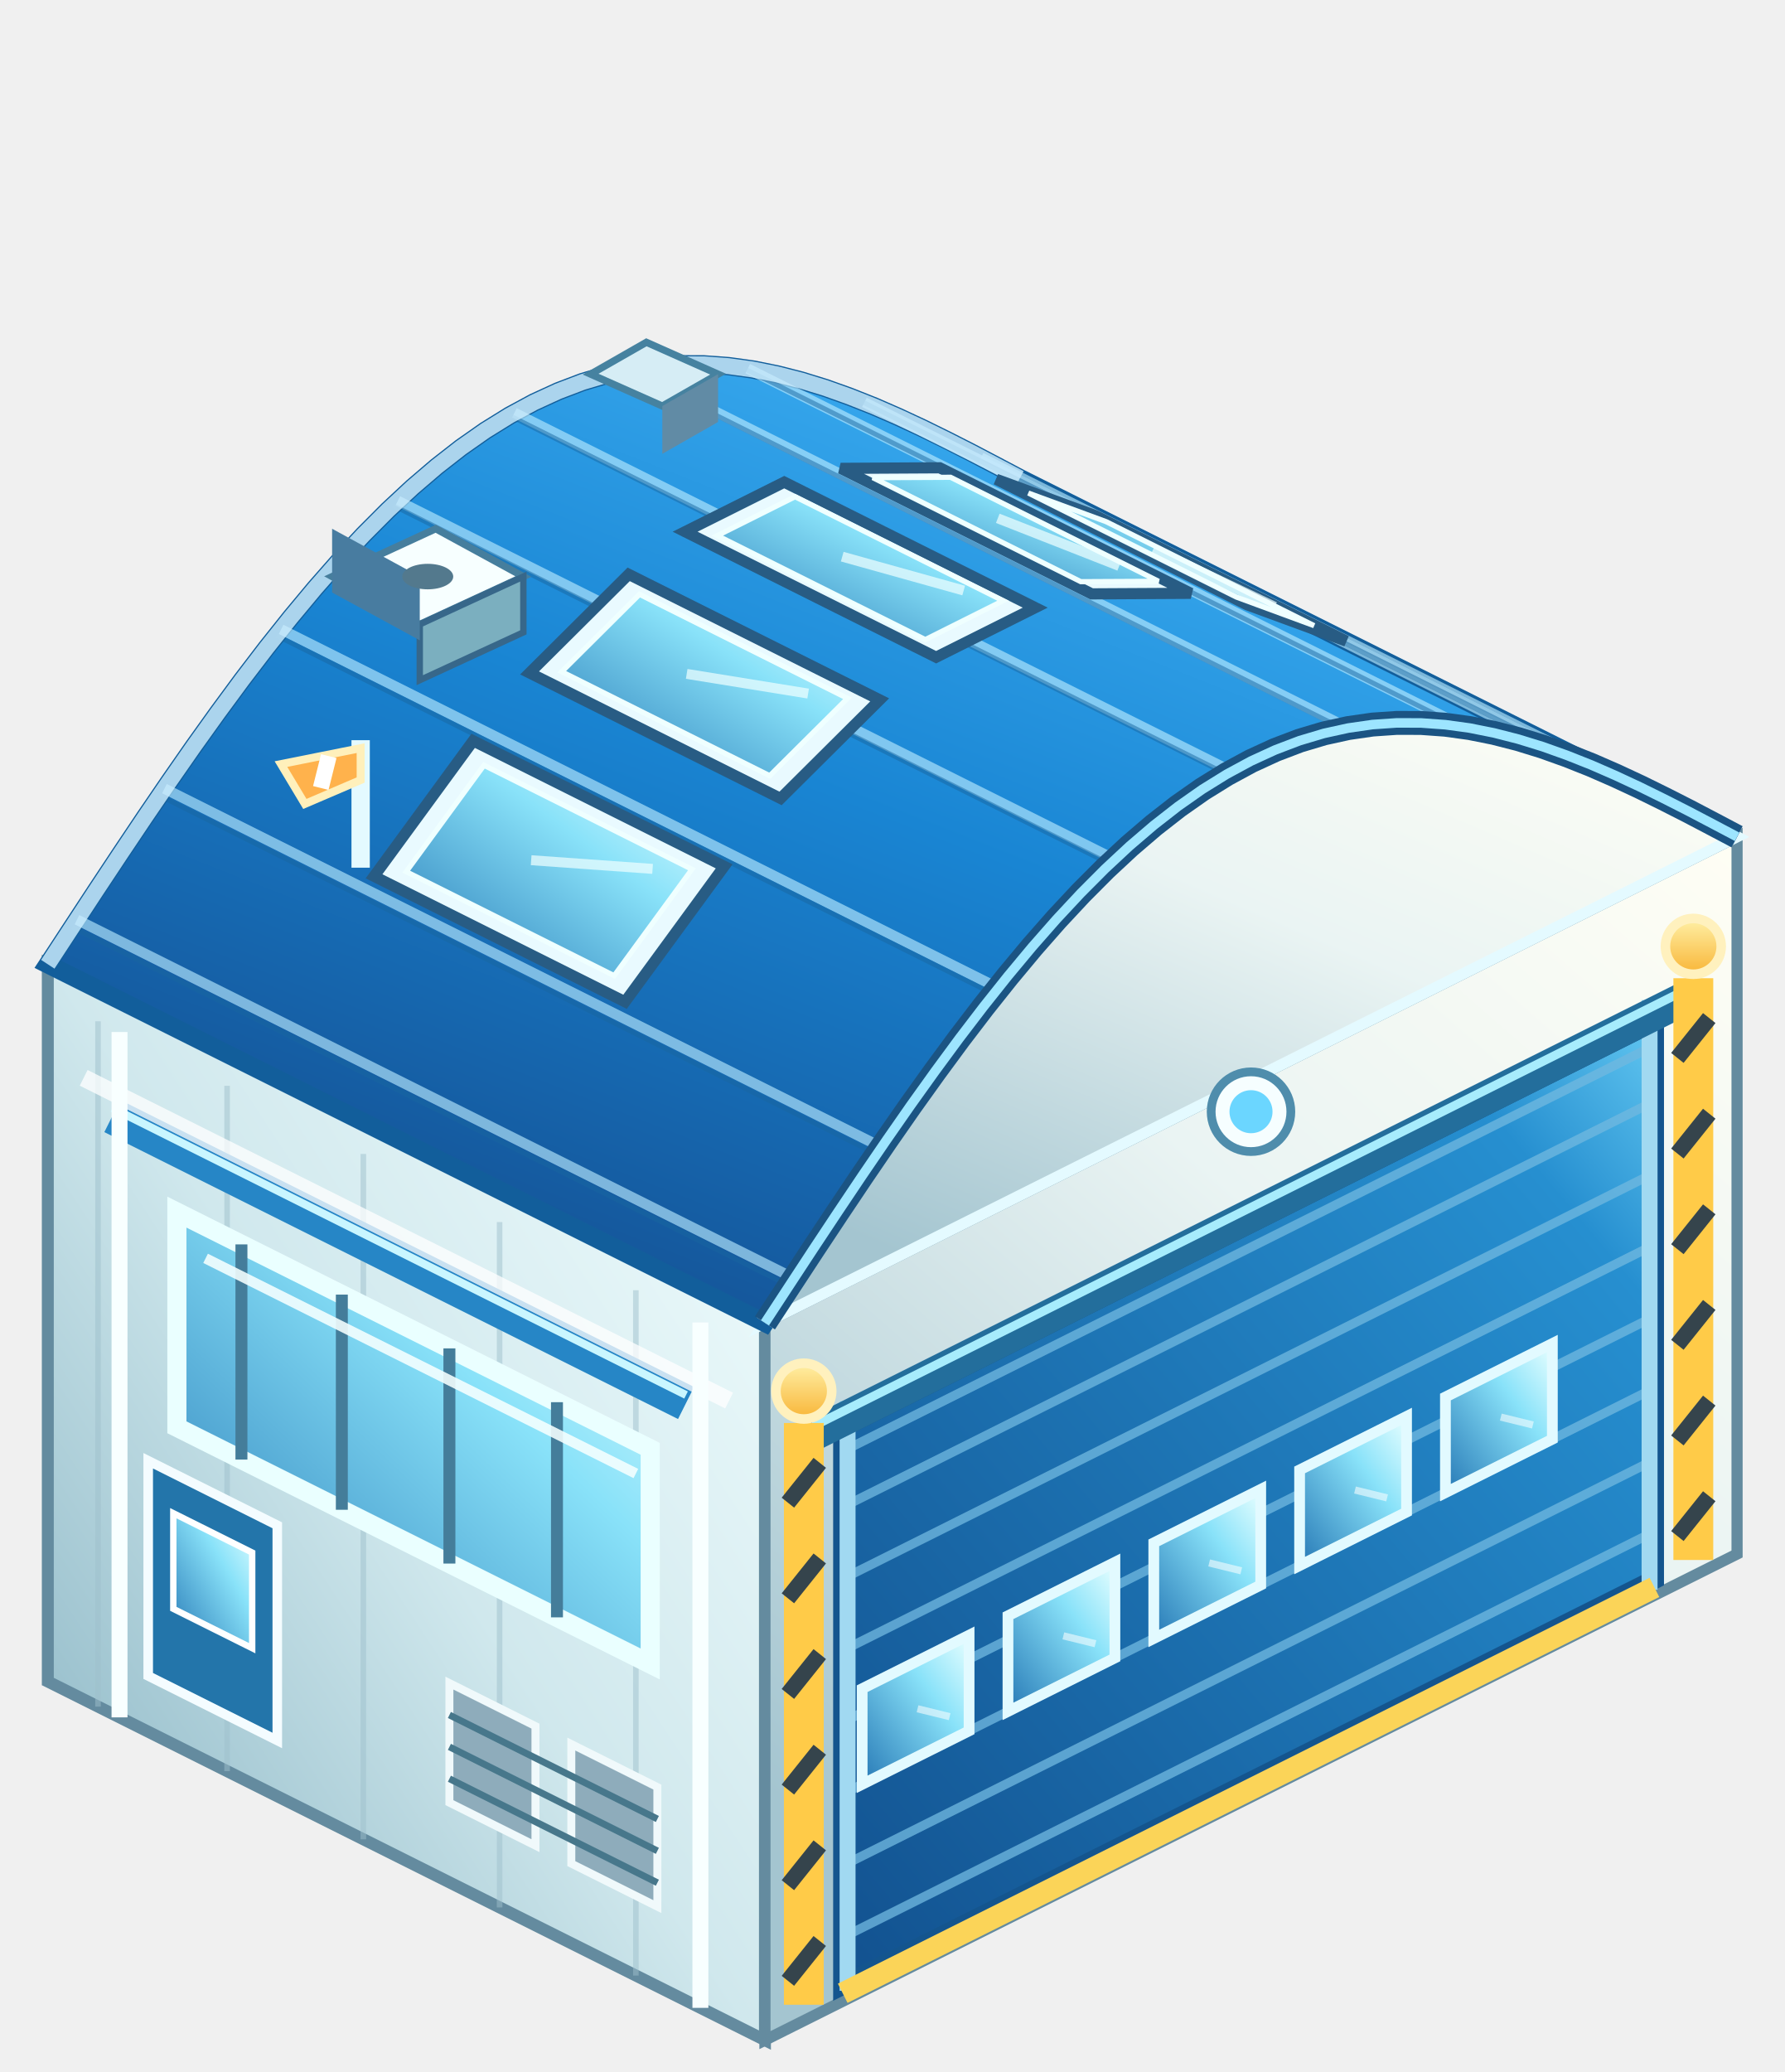
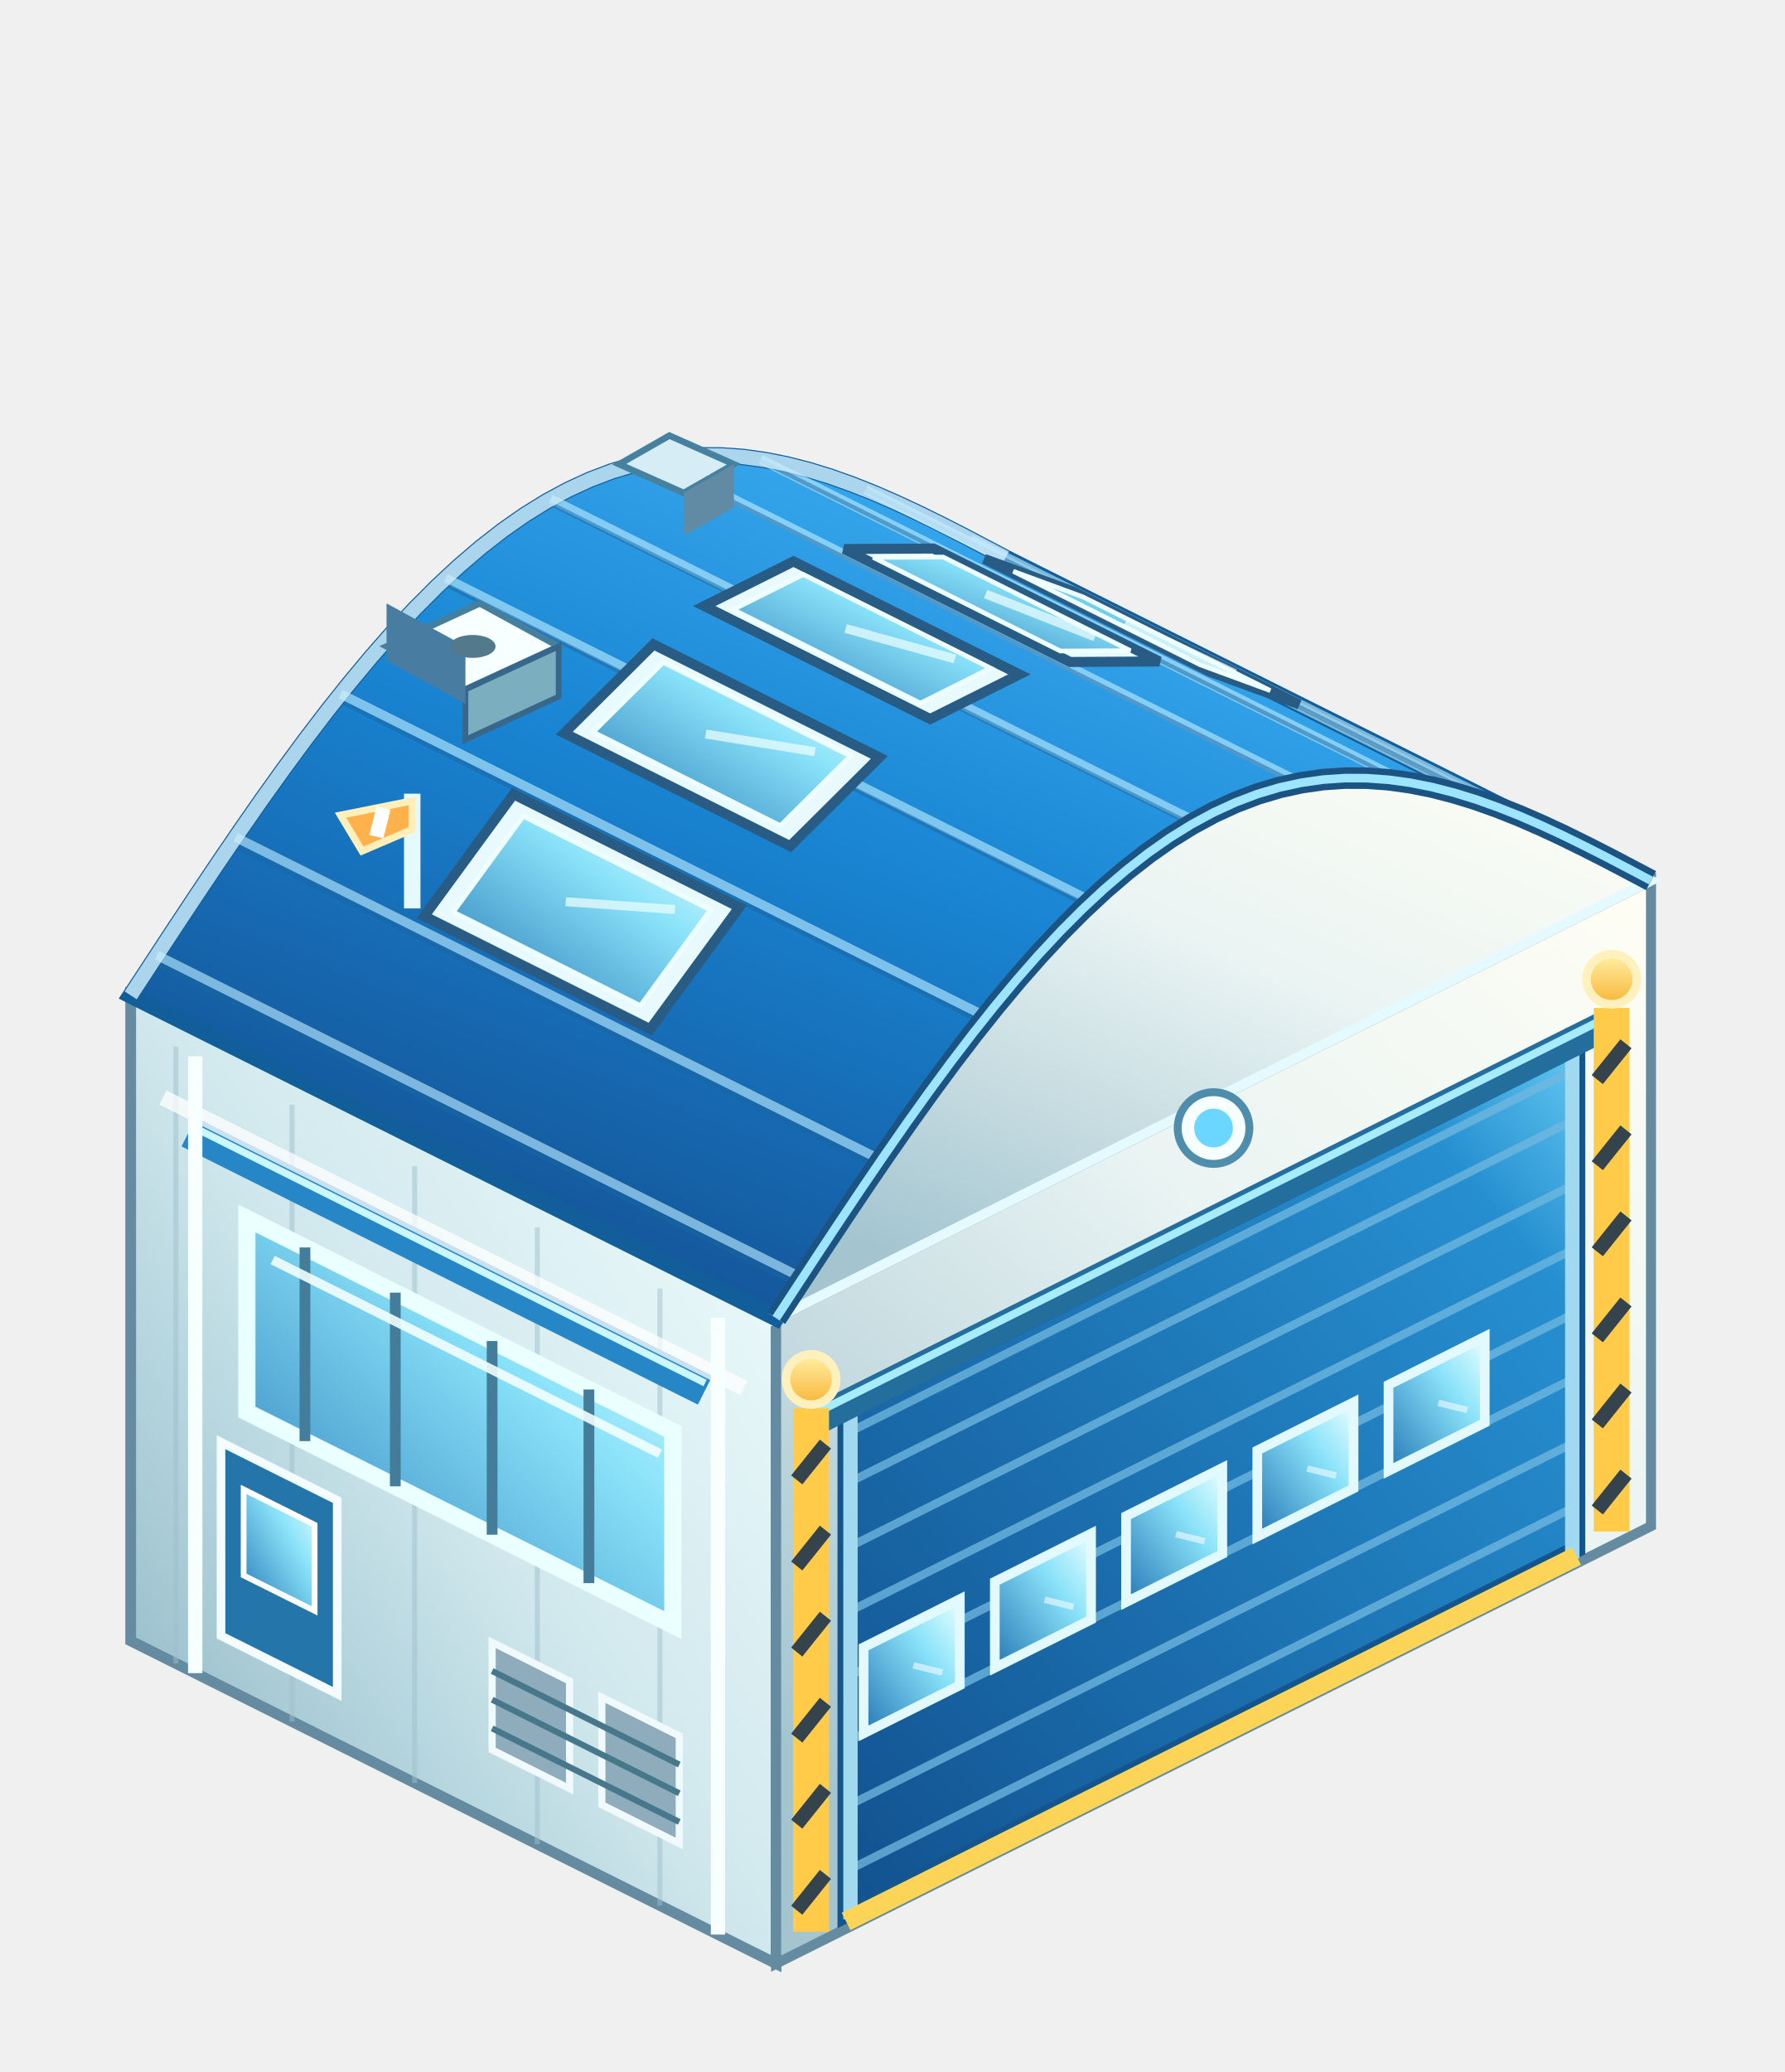
<svg xmlns="http://www.w3.org/2000/svg" width="224" height="260" viewBox="0 0 224 260">
-   <g transform="translate(224 0) scale(-1 1)">
-     <defs>
-       <linearGradient id="cream" x2=".7" y2="1">
-         <stop stop-color="#fffef4" />
-         <stop offset=".44" stop-color="#eaf4f3" />
-         <stop offset="1" stop-color="#a4c5d0" />
-       </linearGradient>
-       <linearGradient id="side" x2="1" y2="1">
-         <stop stop-color="#f4ffff" />
-         <stop offset=".50" stop-color="#d0e8ed" />
-         <stop offset="1" stop-color="#82afbf" />
-       </linearGradient>
-       <linearGradient id="roof" x1="0" y1="0" x2=".7" y2="1">
-         <stop stop-color="#94e5ff" />
-         <stop offset=".19" stop-color="#3caef2" />
-         <stop offset=".55" stop-color="#1985d3" />
-         <stop offset="1" stop-color="#145093" />
-       </linearGradient>
-       <linearGradient id="door" x2="1" y2="1">
-         <stop stop-color="#62c7f1" />
-         <stop offset=".15" stop-color="#268fd0" />
-         <stop offset="1" stop-color="#12518f" />
-       </linearGradient>
-       <linearGradient id="glass" x2="1" y2="1">
-         <stop stop-color="#e8ffff" />
-         <stop offset=".37" stop-color="#89e2f9" />
-         <stop offset="1" stop-color="#2678b5" />
-       </linearGradient>
-       <linearGradient id="gold" x2="0" y2="1">
-         <stop stop-color="#fff0a6" />
-         <stop offset="1" stop-color="#f8b537" />
-       </linearGradient>
-     </defs>
-     <path d="M10.88,197.44 L123.12,253.56 L211.90,207.95 L102.10,153.05 Z" fill="#153f4c" opacity=".11" />
-     <polygon points="128.00,256.00 218.00,211.00 218.00,121.00 128.00,166.00" fill="url(#side)" stroke="#648b9f" stroke-width="1.5" />
-     <polygon points="6.00,195.00 128.00,256.00 128.00,166.00 6.00,105.00" fill="url(#cream)" stroke="#648b9f" stroke-width="1.4" />
-     <path d="M144.20,247.90 L144.20,161.90" stroke="#9ebfcc" stroke-width=".7" opacity=".5" />
-     <path d="M161.30,239.35 L161.30,153.35" stroke="#9ebfcc" stroke-width=".7" opacity=".5" />
-     <path d="M178.40,230.80 L178.40,144.80" stroke="#9ebfcc" stroke-width=".7" opacity=".5" />
-     <path d="M195.50,222.25 L195.50,136.25" stroke="#9ebfcc" stroke-width=".7" opacity=".5" />
-     <path d="M211.70,214.15 L211.70,128.15" stroke="#9ebfcc" stroke-width=".7" opacity=".5" />
-     <polygon points="142.40,181.80 201.80,152.10 201.80,179.10 142.40,208.80" fill="url(#glass)" stroke="#eaffff" stroke-width="2.4" />
-     <path d="M154.10,175.95 L154.10,202.95" stroke="#447d9a" stroke-width="1.5" />
-     <path d="M167.60,169.20 L167.60,196.20" stroke="#447d9a" stroke-width="1.5" />
-     <path d="M181.10,162.45 L181.10,189.45" stroke="#447d9a" stroke-width="1.5" />
-     <path d="M193.70,156.15 L193.70,183.15" stroke="#447d9a" stroke-width="1.5" />
-     <path d="M144.20,184.90 L198.20,157.90" stroke="#f5ffff" stroke-width="1.3" opacity=".88" />
-     <path d="M137.90,176.05 L209.90,140.05" stroke="#2686c6" stroke-width="4.5" />
-     <path d="M137.90,175.05 L209.90,139.05" stroke="#c9f6ff" stroke-width="1" />
-     <polygon points="189.20,218.40 205.40,210.30 205.40,183.30 189.20,191.40" fill="#2375aa" stroke="#f4fcff" stroke-width="1.2" />
-     <polygon points="192.35,206.82 202.25,201.88 202.25,189.88 192.35,194.82" fill="url(#glass)" stroke="#fff" stroke-width=".8" />
-     <path d="M132.50,175.75 L213.50,135.25" stroke="#ffffff" opacity=".75" stroke-width="2.2" />
-     <path d="M136.10,251.95 L136.10,165.95" stroke="#f8ffff" stroke-width="2" />
-     <path d="M209.00,215.50 L209.00,129.50" stroke="#f8ffff" stroke-width="2" />
-     <polygon points="141.50,239.25 152.30,233.85 152.30,218.85 141.50,224.25" fill="#8eacbb" stroke="#f0f9fb" stroke-width="1" />
-     <polygon points="156.80,231.60 167.60,226.20 167.60,211.20 156.80,216.60" fill="#8eacbb" stroke="#f0f9fb" stroke-width="1" />
-     <path d="M141.50,236.25 L167.60,223.20" stroke="#47778b" stroke-width=".85" />
-     <path d="M141.50,232.25 L167.60,219.20" stroke="#47778b" stroke-width=".85" />
-     <path d="M141.50,228.25 L167.60,215.20" stroke="#47778b" stroke-width=".85" />
-     <path d="M16.37,198.19 L118.24,249.12 L118.24,179.12 L16.37,128.19 Z" fill="url(#door)" stroke="#14558e" stroke-width="2.4" />
-     <path d="M16.98,192.49 L117.63,242.81" stroke="#70b8df" stroke-width="1.15" opacity=".76" />
-     <path d="M16.98,183.49 L117.63,233.81" stroke="#70b8df" stroke-width="1.15" opacity=".76" />
-     <path d="M16.98,174.49 L117.63,224.81" stroke="#70b8df" stroke-width="1.15" opacity=".76" />
-     <path d="M16.98,165.49 L117.63,215.81" stroke="#70b8df" stroke-width="1.15" opacity=".76" />
-     <path d="M16.98,156.49 L117.63,206.81" stroke="#70b8df" stroke-width="1.15" opacity=".76" />
-     <path d="M16.98,147.49 L117.63,197.81" stroke="#70b8df" stroke-width="1.15" opacity=".76" />
-     <path d="M16.98,138.49 L117.63,188.81" stroke="#70b8df" stroke-width="1.15" opacity=".76" />
-     <path d="M16.98,131.49 L117.63,181.81" stroke="#70b8df" stroke-width="1.15" opacity=".76" />
-     <polygon points="29.18,180.59 42.60,187.30 42.60,175.30 29.18,168.59" fill="url(#glass)" stroke="#e2faff" stroke-width="1.35" />
-     <path d="M31.62,178.81 L35.65,177.82" stroke="#ffffff" stroke-width=".9" opacity=".55" />
-     <polygon points="47.48,189.74 60.90,196.45 60.90,184.45 47.48,177.74" fill="url(#glass)" stroke="#e2faff" stroke-width="1.35" />
-     <path d="M49.92,187.96 L53.95,186.97" stroke="#ffffff" stroke-width=".9" opacity=".55" />
-     <polygon points="65.78,198.89 79.20,205.60 79.20,193.60 65.78,186.89" fill="url(#glass)" stroke="#e2faff" stroke-width="1.35" />
-     <path d="M68.22,197.11 L72.25,196.12" stroke="#ffffff" stroke-width=".9" opacity=".55" />
-     <polygon points="84.08,208.04 97.50,214.75 97.50,202.75 84.08,196.04" fill="url(#glass)" stroke="#e2faff" stroke-width="1.35" />
-     <path d="M86.52,206.26 L90.55,205.27" stroke="#ffffff" stroke-width=".9" opacity=".55" />
-     <polygon points="102.38,217.19 115.80,223.90 115.80,211.90 102.38,205.19" fill="url(#glass)" stroke="#e2faff" stroke-width="1.35" />
-     <path d="M104.82,215.41 L108.85,214.42" stroke="#ffffff" stroke-width=".9" opacity=".55" />
-     <path d="M16.98,199.49 L16.98,125.49" stroke="#a1d9f1" stroke-width="2" />
-     <path d="M117.63,249.81 L117.63,175.81" stroke="#a1d9f1" stroke-width="2" />
-     <path d="M16.37,199.19 L118.24,250.12" stroke="#fbd458" stroke-width="2.7" />
-     <path d="M12.10,125.05 L121.90,179.95" stroke="#236e9c" stroke-width="4.2" />
-     <path d="M12.10,124.05 L121.90,178.95" stroke="#a7ecfc" stroke-width="1.1" />
-     <path d="M6.00,105.00 L9.05,103.39 L12.10,101.79 L15.15,100.24 L18.20,98.74 L21.25,97.32 L24.30,95.99 L27.35,94.78 L30.40,93.69 L33.45,92.75 L36.50,91.97 L39.55,91.36 L42.60,90.94 L45.65,90.72 L48.70,90.71 L51.75,90.92 L54.80,91.36 L57.85,92.03 L60.90,92.94 L63.95,94.10 L67.00,95.50 L70.05,97.15 L73.10,99.04 L76.15,101.18 L79.20,103.56 L82.25,106.17 L85.30,109.01 L88.35,112.07 L91.40,115.34 L94.45,118.81 L97.50,122.47 L100.55,126.30 L103.60,130.29 L106.65,134.43 L109.70,138.69 L112.75,143.07 L115.80,147.54 L118.85,152.09 L121.90,156.69 L124.95,161.34 L128.00,166.00 Z" fill="url(#cream)" stroke="#e4faff" stroke-width="1.4" />
-     <path d="M6.00,105.00 L9.05,103.39 L12.10,101.79 L15.15,100.24 L18.20,98.74 L21.25,97.32 L24.30,95.99 L27.35,94.78 L30.40,93.69 L33.45,92.75 L36.50,91.97 L39.55,91.36 L42.60,90.94 L45.65,90.72 L48.70,90.71 L51.75,90.92 L54.80,91.36 L57.85,92.03 L60.90,92.94 L63.95,94.10 L67.00,95.50 L70.05,97.15 L73.10,99.04 L76.15,101.18 L79.20,103.56 L82.25,106.17 L85.30,109.01 L88.35,112.07 L91.40,115.34 L94.45,118.81 L97.50,122.47 L100.55,126.30 L103.60,130.29 L106.65,134.43 L109.70,138.69 L112.75,143.07 L115.80,147.54 L118.85,152.09 L121.90,156.69 L124.95,161.34 L128.00,166.00" fill="none" stroke="#ffffff" stroke-width="1.7" />
-     <path d="M6.00,105.00 L9.05,103.39 L12.10,101.79 L15.15,100.24 L18.20,98.74 L21.25,97.32 L24.30,95.99 L27.35,94.78 L30.40,93.69 L33.45,92.75 L36.50,91.97 L39.55,91.36 L42.60,90.94 L45.65,90.72 L48.70,90.71 L51.75,90.92 L54.80,91.36 L57.85,92.03 L60.90,92.94 L63.95,94.10 L67.00,95.50 L70.05,97.15 L73.10,99.04 L76.15,101.18 L79.20,103.56 L82.25,106.17 L85.30,109.01 L88.35,112.07 L91.40,115.34 L94.45,118.81 L97.50,122.47 L100.55,126.30 L103.60,130.29 L106.65,134.43 L109.70,138.69 L112.75,143.07 L115.80,147.54 L118.85,152.09 L121.90,156.69 L124.95,161.34 L128.00,166.00 L218.00,121.00 L214.95,116.34 L211.90,111.69 L208.85,107.09 L205.80,102.54 L202.75,98.07 L199.70,93.69 L196.65,89.43 L193.60,85.29 L190.55,81.30 L187.50,77.47 L184.45,73.81 L181.40,70.34 L178.35,67.07 L175.30,64.01 L172.25,61.17 L169.20,58.56 L166.15,56.18 L163.10,54.04 L160.05,52.15 L157.00,50.50 L153.95,49.10 L150.90,47.94 L147.85,47.03 L144.80,46.36 L141.75,45.92 L138.70,45.71 L135.65,45.72 L132.60,45.94 L129.55,46.36 L126.50,46.97 L123.45,47.75 L120.40,48.69 L117.35,49.78 L114.30,50.99 L111.25,52.32 L108.20,53.74 L105.15,55.24 L102.10,56.79 L99.05,58.39 L96.00,60.00 Z" fill="url(#roof)" stroke="#125e9b" stroke-width="2.3" />
-     <path d="M10.88,102.43 L100.88,57.43" stroke="#b9ebff" stroke-width="1.3" opacity=".63" />
-     <path d="M11.49,102.11 L101.49,57.11" stroke="#1766a0" stroke-width=".6" opacity=".5" />
-     <path d="M25.52,95.49 L115.52,50.49" stroke="#b9ebff" stroke-width="1.3" opacity=".63" />
-     <path d="M26.13,95.25 L116.13,50.25" stroke="#1766a0" stroke-width=".6" opacity=".5" />
-     <path d="M40.16,91.26 L130.16,46.26" stroke="#b9ebff" stroke-width="1.3" opacity=".63" />
-     <path d="M40.77,91.17 L130.77,46.17" stroke="#1766a0" stroke-width=".6" opacity=".5" />
-     <path d="M54.80,91.36 L144.80,46.36" stroke="#b9ebff" stroke-width="1.3" opacity=".63" />
-     <path d="M55.41,91.47 L145.41,46.47" stroke="#1766a0" stroke-width=".6" opacity=".5" />
-     <path d="M69.44,96.80 L159.44,51.80" stroke="#b9ebff" stroke-width="1.3" opacity=".63" />
-     <path d="M70.05,97.15 L160.05,52.15" stroke="#1766a0" stroke-width=".6" opacity=".5" />
-     <path d="M84.08,107.85 L174.08,62.85" stroke="#b9ebff" stroke-width="1.3" opacity=".63" />
-     <path d="M84.69,108.42 L174.69,63.42" stroke="#1766a0" stroke-width=".6" opacity=".5" />
-     <path d="M98.72,123.98 L188.72,78.98" stroke="#b9ebff" stroke-width="1.3" opacity=".63" />
-     <path d="M99.33,124.74 L189.33,79.74" stroke="#1766a0" stroke-width=".6" opacity=".5" />
-     <path d="M113.36,143.96 L203.36,98.96" stroke="#b9ebff" stroke-width="1.3" opacity=".63" />
-     <path d="M113.97,144.85 L203.97,99.85" stroke="#1766a0" stroke-width=".6" opacity=".5" />
-     <path d="M124.34,160.41 L214.34,115.41" stroke="#b9ebff" stroke-width="1.3" opacity=".63" />
-     <path d="M124.95,161.34 L214.95,116.34" stroke="#1766a0" stroke-width=".6" opacity=".5" />
-     <path d="M6.00,105.00 L9.05,103.39 L12.10,101.79 L15.15,100.24 L18.20,98.74 L21.25,97.32 L24.30,95.99 L27.35,94.78 L30.40,93.69 L33.45,92.75 L36.50,91.97 L39.55,91.36 L42.60,90.94 L45.65,90.72 L48.70,90.71 L51.75,90.92 L54.80,91.36 L57.85,92.03 L60.90,92.94 L63.95,94.10 L67.00,95.50 L70.05,97.15 L73.10,99.04 L76.15,101.18 L79.20,103.56 L82.25,106.17 L85.30,109.01 L88.35,112.07 L91.40,115.34 L94.45,118.81 L97.50,122.47 L100.55,126.30 L103.60,130.29 L106.65,134.43 L109.70,138.69 L112.75,143.07 L115.80,147.54 L118.85,152.09 L121.90,156.69 L124.95,161.34 L128.00,166.00" fill="none" stroke="#f5ffff" stroke-width="2.5" opacity=".8" />
-     <path d="M96.00,60.00 L99.05,58.39 L102.10,56.79 L105.15,55.24 L108.20,53.74 L111.25,52.32 L114.30,50.99 L117.35,49.78 L120.40,48.69 L123.45,47.75 L126.50,46.97 L129.55,46.36 L132.60,45.94 L135.65,45.72 L138.70,45.71 L141.75,45.92 L144.80,46.36 L147.85,47.03 L150.90,47.94 L153.95,49.10 L157.00,50.50 L160.05,52.15 L163.10,54.04 L166.15,56.18 L169.20,58.56 L172.25,61.17 L175.30,64.01 L178.35,67.07 L181.40,70.34 L184.45,73.81 L187.50,77.47 L190.55,81.30 L193.60,85.29 L196.65,89.43 L199.70,93.69 L202.75,98.07 L205.80,102.54 L208.85,107.09 L211.90,111.69 L214.95,116.34 L218.00,121.00" fill="none" stroke="#cdeeff" stroke-width="2" opacity=".82" />
-     <polygon points="55.04,80.45 67.48,75.89 98.98,60.14 86.54,64.70" fill="#e9faff" stroke="#285c84" stroke-width="1.4" />
-     <polygon points="59.08,78.51 68.84,74.92 94.94,61.87 85.18,65.46" fill="url(#glass)" stroke="#efffff" stroke-width=".65" />
-     <path d="M64.02,76.14 L79.26,68.90" stroke="#f0ffff" stroke-width="1.25" opacity=".7" />
-     <polygon points="74.56,74.45 87.00,74.52 118.50,58.77 106.06,58.70" fill="#e9faff" stroke="#285c84" stroke-width="1.4" />
-     <polygon points="78.60,72.94 88.36,72.99 114.46,59.94 104.70,59.89" fill="url(#glass)" stroke="#efffff" stroke-width=".65" />
-     <path d="M83.54,71.02 L98.78,65.04" stroke="#f0ffff" stroke-width="1.25" opacity=".7" />
-     <polygon points="94.08,76.25 106.52,82.47 138.02,66.72 125.58,60.50" fill="#e9faff" stroke="#285c84" stroke-width="1.4" />
-     <polygon points="98.12,75.38 107.88,80.26 133.98,67.21 124.22,62.33" fill="url(#glass)" stroke="#efffff" stroke-width=".65" />
-     <path d="M103.06,74.10 L118.30,69.85" stroke="#f0ffff" stroke-width="1.25" opacity=".7" />
-     <polygon points="113.60,87.82 126.04,100.19 157.54,84.44 145.10,72.07" fill="#e9faff" stroke="#285c84" stroke-width="1.4" />
-     <polygon points="117.64,87.63 127.40,97.34 153.50,84.29 143.74,74.58" fill="url(#glass)" stroke="#efffff" stroke-width=".65" />
-     <path d="M122.58,87.03 L137.82,84.56" stroke="#f0ffff" stroke-width="1.25" opacity=".7" />
-     <polygon points="133.12,108.71 145.56,125.71 177.06,109.96 164.62,92.96" fill="#e9faff" stroke="#285c84" stroke-width="1.4" />
-     <polygon points="137.16,109.08 146.92,122.43 173.02,109.38 163.26,96.03" fill="url(#glass)" stroke="#efffff" stroke-width=".65" />
-     <path d="M142.10,109.03 L157.34,107.94" stroke="#f0ffff" stroke-width="1.25" opacity=".7" />
-     <g>
-       <path d="M158.32,72.35 l11,-6 13,6 -11,6z" fill="#f7ffff" stroke="#467e9d" stroke-width=".9" />
-       <path d="M158.32,72.35 v7 l13,6 v-7z" fill="#7bafbf" stroke="#37678a" stroke-width=".8" />
-       <path d="M171.32,72.35 l11,-6 v8 l-11,6z" fill="#487ca0" />
-       <ellipse cx="170.32" cy="72.35" rx="3.2" ry="1.6" fill="#53798d" />
+   <g transform="translate(11 16) scale(0.90)">
+     <g transform="translate(224 0) scale(-1 1)">
+       <defs>
+         <linearGradient id="cream" x2=".7" y2="1">
+           <stop stop-color="#fffef4" />
+           <stop offset=".44" stop-color="#eaf4f3" />
+           <stop offset="1" stop-color="#a4c5d0" />
+         </linearGradient>
+         <linearGradient id="side" x2="1" y2="1">
+           <stop stop-color="#f4ffff" />
+           <stop offset=".50" stop-color="#d0e8ed" />
+           <stop offset="1" stop-color="#82afbf" />
+         </linearGradient>
+         <linearGradient id="roof" x1="0" y1="0" x2=".7" y2="1">
+           <stop stop-color="#94e5ff" />
+           <stop offset=".19" stop-color="#3caef2" />
+           <stop offset=".55" stop-color="#1985d3" />
+           <stop offset="1" stop-color="#145093" />
+         </linearGradient>
+         <linearGradient id="door" x2="1" y2="1">
+           <stop stop-color="#62c7f1" />
+           <stop offset=".15" stop-color="#268fd0" />
+           <stop offset="1" stop-color="#12518f" />
+         </linearGradient>
+         <linearGradient id="glass" x2="1" y2="1">
+           <stop stop-color="#e8ffff" />
+           <stop offset=".37" stop-color="#89e2f9" />
+           <stop offset="1" stop-color="#2678b5" />
+         </linearGradient>
+         <linearGradient id="gold" x2="0" y2="1">
+           <stop stop-color="#fff0a6" />
+           <stop offset="1" stop-color="#f8b537" />
+         </linearGradient>
+       </defs>
+       <path d="M10.88,197.44 L123.12,253.56 L211.90,207.95 L102.10,153.05 Z" fill="#153f4c" opacity=".11" />
+       <polygon points="128.00,256.00 218.00,211.00 218.00,121.00 128.00,166.00" fill="url(#side)" stroke="#648b9f" stroke-width="1.5" />
+       <polygon points="6.00,195.00 128.00,256.00 128.00,166.00 6.00,105.00" fill="url(#cream)" stroke="#648b9f" stroke-width="1.4" />
+       <path d="M144.20,247.90 L144.20,161.90" stroke="#9ebfcc" stroke-width=".7" opacity=".5" />
+       <path d="M161.30,239.35 L161.30,153.35" stroke="#9ebfcc" stroke-width=".7" opacity=".5" />
+       <path d="M178.40,230.80 L178.40,144.80" stroke="#9ebfcc" stroke-width=".7" opacity=".5" />
+       <path d="M195.50,222.25 L195.50,136.25" stroke="#9ebfcc" stroke-width=".7" opacity=".5" />
+       <path d="M211.70,214.15 L211.70,128.15" stroke="#9ebfcc" stroke-width=".7" opacity=".5" />
+       <polygon points="142.40,181.80 201.80,152.10 201.80,179.10 142.40,208.80" fill="url(#glass)" stroke="#eaffff" stroke-width="2.4" />
+       <path d="M154.10,175.95 L154.10,202.95" stroke="#447d9a" stroke-width="1.5" />
+       <path d="M167.60,169.20 L167.60,196.20" stroke="#447d9a" stroke-width="1.5" />
+       <path d="M181.10,162.45 L181.10,189.45" stroke="#447d9a" stroke-width="1.5" />
+       <path d="M193.70,156.15 L193.70,183.15" stroke="#447d9a" stroke-width="1.5" />
+       <path d="M144.20,184.90 L198.20,157.90" stroke="#f5ffff" stroke-width="1.3" opacity=".88" />
+       <path d="M137.90,176.05 L209.90,140.05" stroke="#2686c6" stroke-width="4.5" />
+       <path d="M137.90,175.05 L209.90,139.05" stroke="#c9f6ff" stroke-width="1" />
+       <polygon points="189.20,218.40 205.40,210.30 205.40,183.30 189.20,191.40" fill="#2375aa" stroke="#f4fcff" stroke-width="1.2" />
+       <polygon points="192.35,206.82 202.25,201.88 202.25,189.88 192.35,194.82" fill="url(#glass)" stroke="#fff" stroke-width=".8" />
+       <path d="M132.50,175.75 L213.50,135.25" stroke="#ffffff" opacity=".75" stroke-width="2.2" />
+       <path d="M136.10,251.95 L136.10,165.95" stroke="#f8ffff" stroke-width="2" />
+       <path d="M209.00,215.50 L209.00,129.50" stroke="#f8ffff" stroke-width="2" />
+       <polygon points="141.50,239.25 152.30,233.85 152.30,218.85 141.50,224.25" fill="#8eacbb" stroke="#f0f9fb" stroke-width="1" />
+       <polygon points="156.80,231.60 167.60,226.20 167.60,211.20 156.80,216.60" fill="#8eacbb" stroke="#f0f9fb" stroke-width="1" />
+       <path d="M141.50,236.25 L167.60,223.20" stroke="#47778b" stroke-width=".85" />
+       <path d="M141.50,232.25 L167.60,219.20" stroke="#47778b" stroke-width=".85" />
+       <path d="M141.50,228.25 L167.60,215.20" stroke="#47778b" stroke-width=".85" />
+       <path d="M16.37,198.19 L118.24,249.12 L118.24,179.12 L16.37,128.19 Z" fill="url(#door)" stroke="#14558e" stroke-width="2.4" />
+       <path d="M16.98,192.49 L117.63,242.81" stroke="#70b8df" stroke-width="1.15" opacity=".76" />
+       <path d="M16.98,183.49 L117.63,233.81" stroke="#70b8df" stroke-width="1.15" opacity=".76" />
+       <path d="M16.98,174.49 L117.63,224.81" stroke="#70b8df" stroke-width="1.15" opacity=".76" />
+       <path d="M16.98,165.49 L117.63,215.81" stroke="#70b8df" stroke-width="1.15" opacity=".76" />
+       <path d="M16.98,156.49 L117.63,206.81" stroke="#70b8df" stroke-width="1.15" opacity=".76" />
+       <path d="M16.98,147.49 L117.63,197.81" stroke="#70b8df" stroke-width="1.15" opacity=".76" />
+       <path d="M16.98,138.49 L117.63,188.81" stroke="#70b8df" stroke-width="1.15" opacity=".76" />
+       <path d="M16.98,131.49 L117.63,181.81" stroke="#70b8df" stroke-width="1.15" opacity=".76" />
+       <polygon points="29.18,180.59 42.60,187.30 42.60,175.30 29.18,168.59" fill="url(#glass)" stroke="#e2faff" stroke-width="1.35" />
+       <path d="M31.62,178.81 L35.65,177.82" stroke="#ffffff" stroke-width=".9" opacity=".55" />
+       <polygon points="47.48,189.74 60.90,196.45 60.90,184.45 47.48,177.74" fill="url(#glass)" stroke="#e2faff" stroke-width="1.35" />
+       <path d="M49.92,187.96 L53.95,186.97" stroke="#ffffff" stroke-width=".9" opacity=".55" />
+       <polygon points="65.78,198.89 79.20,205.60 79.20,193.60 65.78,186.89" fill="url(#glass)" stroke="#e2faff" stroke-width="1.35" />
+       <path d="M68.22,197.11 L72.25,196.12" stroke="#ffffff" stroke-width=".9" opacity=".55" />
+       <polygon points="84.08,208.04 97.50,214.75 97.50,202.75 84.08,196.04" fill="url(#glass)" stroke="#e2faff" stroke-width="1.35" />
+       <path d="M86.52,206.26 L90.55,205.27" stroke="#ffffff" stroke-width=".9" opacity=".55" />
+       <polygon points="102.38,217.19 115.80,223.90 115.80,211.90 102.38,205.19" fill="url(#glass)" stroke="#e2faff" stroke-width="1.35" />
+       <path d="M104.82,215.41 L108.85,214.42" stroke="#ffffff" stroke-width=".9" opacity=".55" />
+       <path d="M16.98,199.49 L16.98,125.49" stroke="#a1d9f1" stroke-width="2" />
+       <path d="M117.63,249.81 L117.63,175.81" stroke="#a1d9f1" stroke-width="2" />
+       <path d="M16.37,199.19 L118.24,250.12" stroke="#fbd458" stroke-width="2.7" />
+       <path d="M12.10,125.05 L121.90,179.95" stroke="#236e9c" stroke-width="4.2" />
+       <path d="M12.10,124.05 L121.90,178.95" stroke="#a7ecfc" stroke-width="1.1" />
+       <path d="M6.00,105.00 L9.05,103.39 L12.10,101.79 L15.15,100.24 L18.20,98.74 L21.25,97.32 L24.30,95.99 L27.35,94.78 L30.40,93.69 L33.45,92.75 L36.50,91.97 L39.55,91.36 L42.60,90.94 L45.65,90.72 L48.70,90.71 L51.75,90.92 L54.80,91.36 L57.85,92.03 L60.90,92.94 L63.95,94.10 L67.00,95.50 L70.05,97.15 L73.10,99.04 L76.15,101.18 L79.20,103.56 L82.25,106.17 L85.30,109.01 L88.35,112.07 L91.40,115.34 L94.45,118.81 L97.50,122.47 L100.55,126.30 L103.60,130.29 L106.65,134.43 L109.70,138.69 L112.75,143.07 L115.80,147.54 L118.85,152.09 L121.90,156.69 L124.95,161.34 L128.00,166.00 Z" fill="url(#cream)" stroke="#e4faff" stroke-width="1.4" />
+       <path d="M6.00,105.00 L9.05,103.39 L12.10,101.79 L15.15,100.24 L18.20,98.74 L21.25,97.32 L24.30,95.99 L27.35,94.78 L30.40,93.69 L33.45,92.75 L36.50,91.97 L39.55,91.36 L42.60,90.94 L45.65,90.72 L48.70,90.71 L51.75,90.92 L54.80,91.36 L57.85,92.03 L60.90,92.94 L63.95,94.10 L67.00,95.50 L70.05,97.15 L73.10,99.04 L76.15,101.18 L79.20,103.56 L82.25,106.17 L85.30,109.01 L88.35,112.07 L91.40,115.34 L94.45,118.81 L97.50,122.47 L100.55,126.30 L103.60,130.29 L106.65,134.43 L109.70,138.69 L112.75,143.07 L115.80,147.54 L118.85,152.09 L121.90,156.69 L124.95,161.34 L128.00,166.00" fill="none" stroke="#ffffff" stroke-width="1.7" />
+       <path d="M6.00,105.00 L9.05,103.39 L12.10,101.79 L15.15,100.24 L18.20,98.74 L21.25,97.32 L24.30,95.99 L27.35,94.78 L30.40,93.69 L33.45,92.75 L36.50,91.97 L39.55,91.36 L42.60,90.94 L45.65,90.72 L48.70,90.71 L51.75,90.92 L54.80,91.36 L57.85,92.03 L60.90,92.94 L63.95,94.10 L67.00,95.50 L70.05,97.15 L73.10,99.04 L76.15,101.18 L79.20,103.56 L82.25,106.17 L85.30,109.01 L88.35,112.07 L91.40,115.34 L94.45,118.81 L97.50,122.47 L100.55,126.30 L103.60,130.29 L106.65,134.43 L109.70,138.69 L112.75,143.07 L115.80,147.54 L118.85,152.09 L121.90,156.69 L124.95,161.34 L128.00,166.00 L218.00,121.00 L214.95,116.34 L211.90,111.69 L208.85,107.09 L205.80,102.54 L202.75,98.07 L199.70,93.69 L196.65,89.43 L193.60,85.29 L190.55,81.30 L187.50,77.47 L184.45,73.81 L181.40,70.34 L178.35,67.07 L175.30,64.01 L172.25,61.17 L169.20,58.56 L166.15,56.18 L163.10,54.04 L160.05,52.15 L157.00,50.50 L153.95,49.10 L150.90,47.94 L147.85,47.03 L144.80,46.36 L141.75,45.92 L138.70,45.71 L135.65,45.72 L132.60,45.94 L129.55,46.36 L126.50,46.97 L123.45,47.75 L120.40,48.69 L117.35,49.78 L114.30,50.99 L111.25,52.32 L108.20,53.74 L105.15,55.24 L102.10,56.79 L99.05,58.39 L96.00,60.00 Z" fill="url(#roof)" stroke="#125e9b" stroke-width="2.3" />
+       <path d="M10.88,102.43 L100.88,57.43" stroke="#b9ebff" stroke-width="1.3" opacity=".63" />
+       <path d="M11.49,102.11 L101.49,57.11" stroke="#1766a0" stroke-width=".6" opacity=".5" />
+       <path d="M25.52,95.49 L115.52,50.49" stroke="#b9ebff" stroke-width="1.3" opacity=".63" />
+       <path d="M26.13,95.25 L116.13,50.25" stroke="#1766a0" stroke-width=".6" opacity=".5" />
+       <path d="M40.16,91.26 L130.16,46.26" stroke="#b9ebff" stroke-width="1.3" opacity=".63" />
+       <path d="M40.77,91.17 L130.77,46.17" stroke="#1766a0" stroke-width=".6" opacity=".5" />
+       <path d="M54.80,91.36 L144.80,46.36" stroke="#b9ebff" stroke-width="1.3" opacity=".63" />
+       <path d="M55.41,91.47 L145.41,46.47" stroke="#1766a0" stroke-width=".6" opacity=".5" />
+       <path d="M69.44,96.80 L159.44,51.80" stroke="#b9ebff" stroke-width="1.3" opacity=".63" />
+       <path d="M70.05,97.15 L160.05,52.15" stroke="#1766a0" stroke-width=".6" opacity=".5" />
+       <path d="M84.08,107.85 L174.08,62.85" stroke="#b9ebff" stroke-width="1.3" opacity=".63" />
+       <path d="M84.69,108.42 L174.69,63.42" stroke="#1766a0" stroke-width=".6" opacity=".5" />
+       <path d="M98.72,123.98 L188.72,78.98" stroke="#b9ebff" stroke-width="1.3" opacity=".63" />
+       <path d="M99.33,124.74 L189.33,79.74" stroke="#1766a0" stroke-width=".6" opacity=".5" />
+       <path d="M113.36,143.96 L203.36,98.96" stroke="#b9ebff" stroke-width="1.3" opacity=".63" />
+       <path d="M113.97,144.85 L203.97,99.85" stroke="#1766a0" stroke-width=".6" opacity=".5" />
+       <path d="M124.34,160.41 L214.34,115.41" stroke="#b9ebff" stroke-width="1.3" opacity=".63" />
+       <path d="M124.95,161.34 L214.95,116.34" stroke="#1766a0" stroke-width=".6" opacity=".5" />
+       <path d="M6.00,105.00 L9.05,103.39 L12.10,101.79 L15.15,100.24 L18.20,98.74 L21.25,97.32 L24.30,95.99 L27.35,94.78 L30.40,93.69 L33.45,92.75 L36.50,91.97 L39.55,91.36 L42.60,90.94 L45.65,90.72 L48.70,90.71 L51.75,90.92 L54.80,91.36 L57.85,92.03 L60.90,92.94 L63.95,94.10 L67.00,95.50 L70.05,97.15 L73.10,99.04 L76.15,101.18 L79.20,103.56 L82.25,106.17 L85.30,109.01 L88.35,112.07 L91.40,115.34 L94.45,118.81 L97.50,122.47 L100.55,126.30 L103.60,130.29 L106.65,134.43 L109.70,138.69 L112.75,143.07 L115.80,147.54 L118.85,152.09 L121.90,156.69 L124.95,161.34 L128.00,166.00" fill="none" stroke="#f5ffff" stroke-width="2.5" opacity=".8" />
+       <path d="M96.00,60.00 L99.05,58.39 L102.10,56.79 L105.15,55.24 L108.20,53.74 L111.25,52.32 L114.30,50.99 L117.35,49.78 L120.40,48.69 L123.45,47.75 L126.50,46.97 L129.55,46.36 L132.60,45.94 L135.65,45.72 L138.70,45.71 L141.75,45.92 L144.80,46.36 L147.85,47.03 L150.90,47.94 L153.95,49.10 L157.00,50.50 L160.05,52.15 L163.10,54.04 L166.15,56.18 L169.20,58.56 L172.25,61.17 L175.30,64.01 L178.35,67.07 L181.40,70.34 L184.45,73.81 L187.50,77.47 L190.55,81.30 L193.60,85.29 L196.65,89.43 L199.70,93.69 L202.75,98.07 L205.80,102.54 L208.85,107.09 L211.90,111.69 L214.95,116.34 L218.00,121.00" fill="none" stroke="#cdeeff" stroke-width="2" opacity=".82" />
+       <polygon points="55.04,80.45 67.48,75.89 98.98,60.14 86.54,64.70" fill="#e9faff" stroke="#285c84" stroke-width="1.4" />
+       <polygon points="59.08,78.51 68.84,74.92 94.94,61.87 85.18,65.46" fill="url(#glass)" stroke="#efffff" stroke-width=".65" />
+       <path d="M64.02,76.14 L79.26,68.90" stroke="#f0ffff" stroke-width="1.25" opacity=".7" />
+       <polygon points="74.56,74.45 87.00,74.52 118.50,58.77 106.06,58.70" fill="#e9faff" stroke="#285c84" stroke-width="1.4" />
+       <polygon points="78.60,72.94 88.36,72.99 114.46,59.94 104.70,59.89" fill="url(#glass)" stroke="#efffff" stroke-width=".65" />
+       <path d="M83.54,71.02 L98.78,65.04" stroke="#f0ffff" stroke-width="1.25" opacity=".7" />
+       <polygon points="94.08,76.25 106.52,82.47 138.02,66.72 125.58,60.50" fill="#e9faff" stroke="#285c84" stroke-width="1.4" />
+       <polygon points="98.12,75.38 107.88,80.26 133.98,67.21 124.22,62.33" fill="url(#glass)" stroke="#efffff" stroke-width=".65" />
+       <path d="M103.06,74.10 L118.30,69.85" stroke="#f0ffff" stroke-width="1.25" opacity=".7" />
+       <polygon points="113.60,87.82 126.04,100.19 157.54,84.44 145.10,72.07" fill="#e9faff" stroke="#285c84" stroke-width="1.4" />
+       <polygon points="117.64,87.63 127.40,97.34 153.50,84.29 143.74,74.58" fill="url(#glass)" stroke="#efffff" stroke-width=".65" />
+       <path d="M122.58,87.03 L137.82,84.56" stroke="#f0ffff" stroke-width="1.25" opacity=".7" />
+       <polygon points="133.12,108.71 145.56,125.71 177.06,109.96 164.62,92.96" fill="#e9faff" stroke="#285c84" stroke-width="1.4" />
+       <polygon points="137.16,109.08 146.92,122.43 173.02,109.38 163.26,96.03" fill="url(#glass)" stroke="#efffff" stroke-width=".65" />
+       <path d="M142.10,109.03 L157.34,107.94" stroke="#f0ffff" stroke-width="1.25" opacity=".7" />
+       <g>
+         <path d="M158.32,72.35 l11,-6 13,6 -11,6z" fill="#f7ffff" stroke="#467e9d" stroke-width=".9" />
+         <path d="M158.32,72.35 v7 l13,6 v-7z" fill="#7bafbf" stroke="#37678a" stroke-width=".8" />
+         <path d="M171.32,72.35 l11,-6 v8 l-11,6z" fill="#487ca0" />
+         <ellipse cx="170.32" cy="72.35" rx="3.2" ry="1.6" fill="#53798d" />
+       </g>
+       <g>
+         <path d="M133.88,46.95 l9,-4 7,4 -9,4z" fill="#d6edf5" stroke="#4682a0" stroke-width=".9" />
+         <path d="M133.88,46.95 v6 l7,4 v-6z" fill="#618ba5" />
+       </g>
+       <path d="M178.74,108.88 v-16" stroke="#e4faff" stroke-width="2.3" />
+       <path d="M178.74,93.88 l10,2 -3,5 -7,-3z" fill="#ffb24c" stroke="#fff0bb" stroke-width="1" />
+       <path d="M182.74,94.88 l1,4" stroke="#fff" stroke-width="2" />
+       <path d="M6.00,105.00 L9.05,103.39 L12.10,101.79 L15.15,100.24 L18.20,98.74 L21.25,97.32 L24.30,95.99 L27.35,94.78 L30.40,93.69 L33.45,92.75 L36.50,91.97 L39.55,91.36 L42.60,90.94 L45.65,90.72 L48.70,90.71 L51.75,90.92 L54.80,91.36 L57.85,92.03 L60.90,92.94 L63.95,94.10 L67.00,95.50 L70.05,97.15 L73.10,99.04 L76.15,101.18 L79.20,103.56 L82.25,106.17 L85.30,109.01 L88.35,112.07 L91.40,115.34 L94.45,118.81 L97.50,122.47 L100.55,126.30 L103.60,130.29 L106.65,134.43 L109.70,138.69 L112.75,143.07 L115.80,147.54 L118.85,152.09 L121.90,156.69 L124.95,161.34 L128.00,166.00" fill="none" stroke="#1b5483" stroke-width="3.0" />
+       <path d="M6.00,105.00 L9.05,103.39 L12.10,101.79 L15.15,100.24 L18.20,98.74 L21.25,97.32 L24.30,95.99 L27.35,94.78 L30.40,93.69 L33.45,92.75 L36.50,91.97 L39.55,91.36 L42.60,90.94 L45.65,90.72 L48.70,90.71 L51.75,90.92 L54.80,91.36 L57.85,92.03 L60.90,92.94 L63.95,94.10 L67.00,95.50 L70.05,97.15 L73.10,99.04 L76.15,101.18 L79.20,103.56 L82.25,106.17 L85.30,109.01 L88.35,112.07 L91.40,115.34 L94.45,118.81 L97.50,122.47 L100.55,126.30 L103.60,130.29 L106.65,134.43 L109.70,138.69 L112.75,143.07 L115.80,147.54 L118.85,152.09 L121.90,156.69 L124.95,161.34 L128.00,166.00" fill="none" stroke="#9de5ff" stroke-width="1.2" />
+       <path d="M11.49,195.75 L11.49,122.75" stroke="#ffcb48" stroke-width="5" />
+       <path d="M9.49,187.75 l4,5" stroke="#35444c" stroke-width="2" />
+       <path d="M9.49,175.75 l4,5" stroke="#35444c" stroke-width="2" />
+       <path d="M9.49,163.75 l4,5" stroke="#35444c" stroke-width="2" />
+       <path d="M9.49,151.75 l4,5" stroke="#35444c" stroke-width="2" />
+       <path d="M9.49,139.75 l4,5" stroke="#35444c" stroke-width="2" />
+       <path d="M9.49,127.75 l4,5" stroke="#35444c" stroke-width="2" />
+       <circle cx="11.49" cy="118.75" r="3.5" fill="url(#gold)" stroke="#fff1be" stroke-width="1.2" />
+       <path d="M123.12,251.56 L123.12,178.56" stroke="#ffcb48" stroke-width="5" />
+       <path d="M121.12,243.56 l4,5" stroke="#35444c" stroke-width="2" />
+       <path d="M121.12,231.56 l4,5" stroke="#35444c" stroke-width="2" />
+       <path d="M121.12,219.56 l4,5" stroke="#35444c" stroke-width="2" />
+       <path d="M121.12,207.56 l4,5" stroke="#35444c" stroke-width="2" />
+       <path d="M121.12,195.56 l4,5" stroke="#35444c" stroke-width="2" />
+       <path d="M121.12,183.56 l4,5" stroke="#35444c" stroke-width="2" />
+       <circle cx="123.12" cy="174.56" r="3.5" fill="url(#gold)" stroke="#fff1be" stroke-width="1.2" />
+       <circle cx="67.00" cy="139.50" r="5" fill="#f6feff" stroke="#4f8dac" stroke-width="1.1" />
+       <circle cx="67.00" cy="139.50" r="2.7" fill="#6bd6ff" />
    </g>
-     <g>
-       <path d="M133.88,46.95 l9,-4 7,4 -9,4z" fill="#d6edf5" stroke="#4682a0" stroke-width=".9" />
-       <path d="M133.88,46.95 v6 l7,4 v-6z" fill="#618ba5" />
-     </g>
-     <path d="M178.74,108.88 v-16" stroke="#e4faff" stroke-width="2.3" />
-     <path d="M178.74,93.88 l10,2 -3,5 -7,-3z" fill="#ffb24c" stroke="#fff0bb" stroke-width="1" />
-     <path d="M182.74,94.88 l1,4" stroke="#fff" stroke-width="2" />
-     <path d="M6.00,105.00 L9.05,103.39 L12.10,101.79 L15.15,100.24 L18.20,98.74 L21.25,97.32 L24.30,95.99 L27.35,94.78 L30.40,93.69 L33.45,92.75 L36.50,91.97 L39.55,91.36 L42.60,90.94 L45.65,90.72 L48.70,90.71 L51.75,90.92 L54.80,91.36 L57.85,92.03 L60.90,92.94 L63.95,94.10 L67.00,95.50 L70.05,97.15 L73.10,99.04 L76.15,101.18 L79.20,103.56 L82.25,106.17 L85.30,109.01 L88.35,112.07 L91.40,115.34 L94.45,118.81 L97.50,122.47 L100.55,126.30 L103.60,130.29 L106.65,134.43 L109.70,138.69 L112.75,143.07 L115.80,147.54 L118.85,152.09 L121.90,156.69 L124.95,161.34 L128.00,166.00" fill="none" stroke="#1b5483" stroke-width="3.0" />
-     <path d="M6.00,105.00 L9.05,103.39 L12.10,101.79 L15.15,100.24 L18.20,98.74 L21.25,97.32 L24.30,95.99 L27.35,94.78 L30.40,93.69 L33.45,92.75 L36.50,91.97 L39.55,91.36 L42.60,90.94 L45.65,90.72 L48.70,90.71 L51.75,90.92 L54.80,91.36 L57.85,92.03 L60.90,92.94 L63.95,94.10 L67.00,95.50 L70.05,97.15 L73.10,99.04 L76.15,101.18 L79.20,103.56 L82.25,106.17 L85.30,109.01 L88.35,112.07 L91.40,115.34 L94.45,118.81 L97.50,122.47 L100.55,126.30 L103.60,130.29 L106.65,134.43 L109.70,138.69 L112.75,143.07 L115.80,147.54 L118.85,152.09 L121.90,156.69 L124.95,161.34 L128.00,166.00" fill="none" stroke="#9de5ff" stroke-width="1.2" />
-     <path d="M11.49,195.75 L11.49,122.75" stroke="#ffcb48" stroke-width="5" />
-     <path d="M9.49,187.75 l4,5" stroke="#35444c" stroke-width="2" />
-     <path d="M9.49,175.75 l4,5" stroke="#35444c" stroke-width="2" />
-     <path d="M9.49,163.75 l4,5" stroke="#35444c" stroke-width="2" />
-     <path d="M9.49,151.75 l4,5" stroke="#35444c" stroke-width="2" />
-     <path d="M9.49,139.75 l4,5" stroke="#35444c" stroke-width="2" />
-     <path d="M9.49,127.75 l4,5" stroke="#35444c" stroke-width="2" />
-     <circle cx="11.49" cy="118.75" r="3.5" fill="url(#gold)" stroke="#fff1be" stroke-width="1.2" />
-     <path d="M123.12,251.56 L123.12,178.56" stroke="#ffcb48" stroke-width="5" />
-     <path d="M121.12,243.56 l4,5" stroke="#35444c" stroke-width="2" />
-     <path d="M121.12,231.56 l4,5" stroke="#35444c" stroke-width="2" />
-     <path d="M121.12,219.56 l4,5" stroke="#35444c" stroke-width="2" />
-     <path d="M121.12,207.56 l4,5" stroke="#35444c" stroke-width="2" />
-     <path d="M121.12,195.56 l4,5" stroke="#35444c" stroke-width="2" />
-     <path d="M121.12,183.56 l4,5" stroke="#35444c" stroke-width="2" />
-     <circle cx="123.12" cy="174.56" r="3.5" fill="url(#gold)" stroke="#fff1be" stroke-width="1.2" />
-     <circle cx="67.00" cy="139.50" r="5" fill="#f6feff" stroke="#4f8dac" stroke-width="1.1" />
-     <circle cx="67.00" cy="139.50" r="2.7" fill="#6bd6ff" />
  </g>
</svg>
